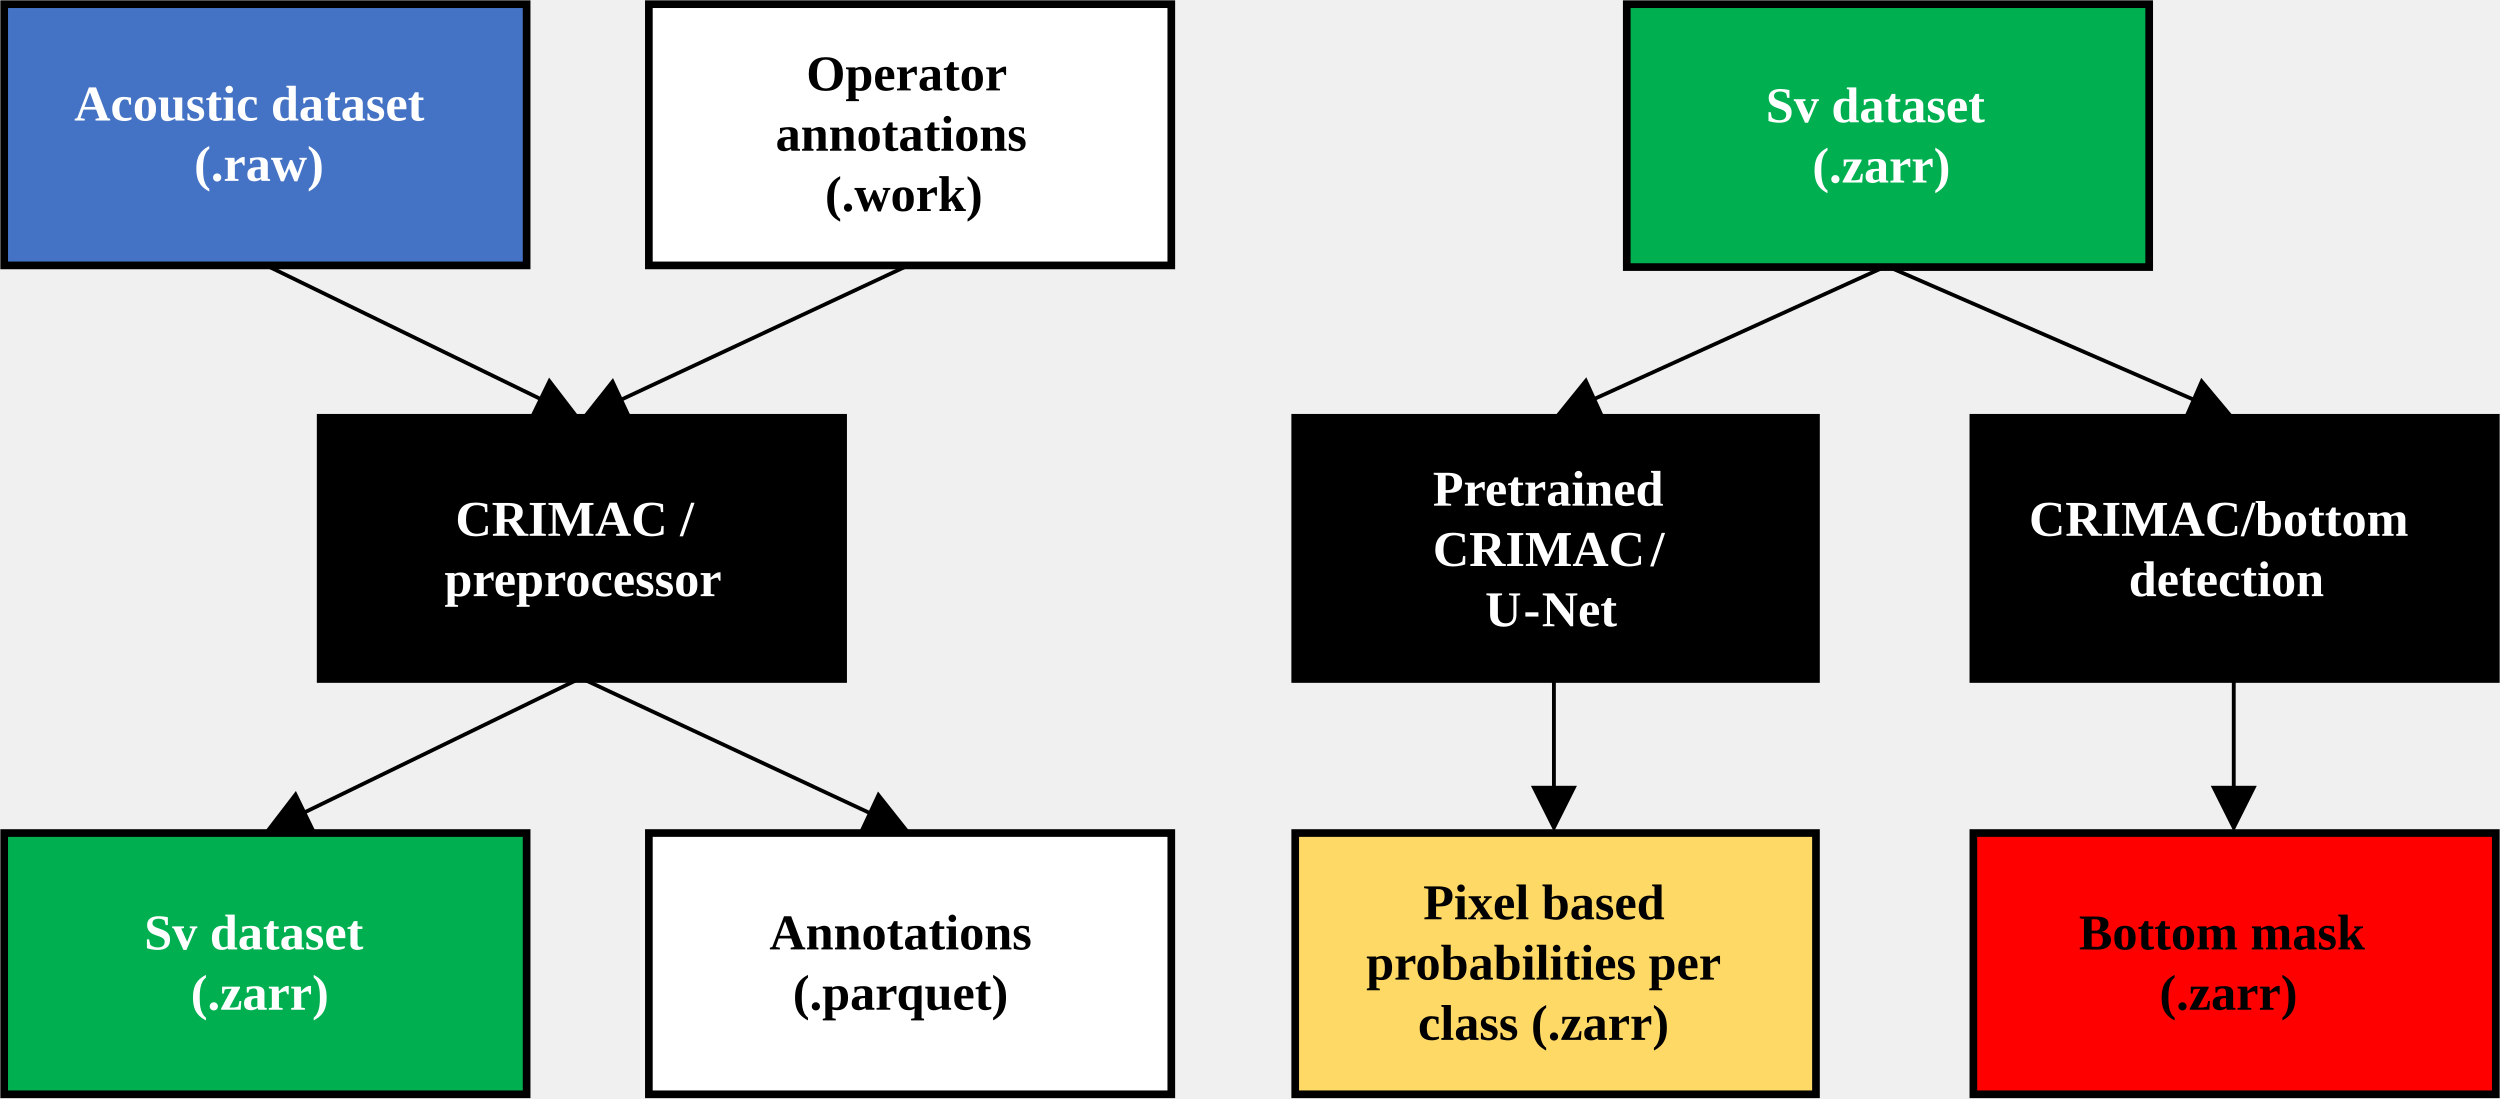
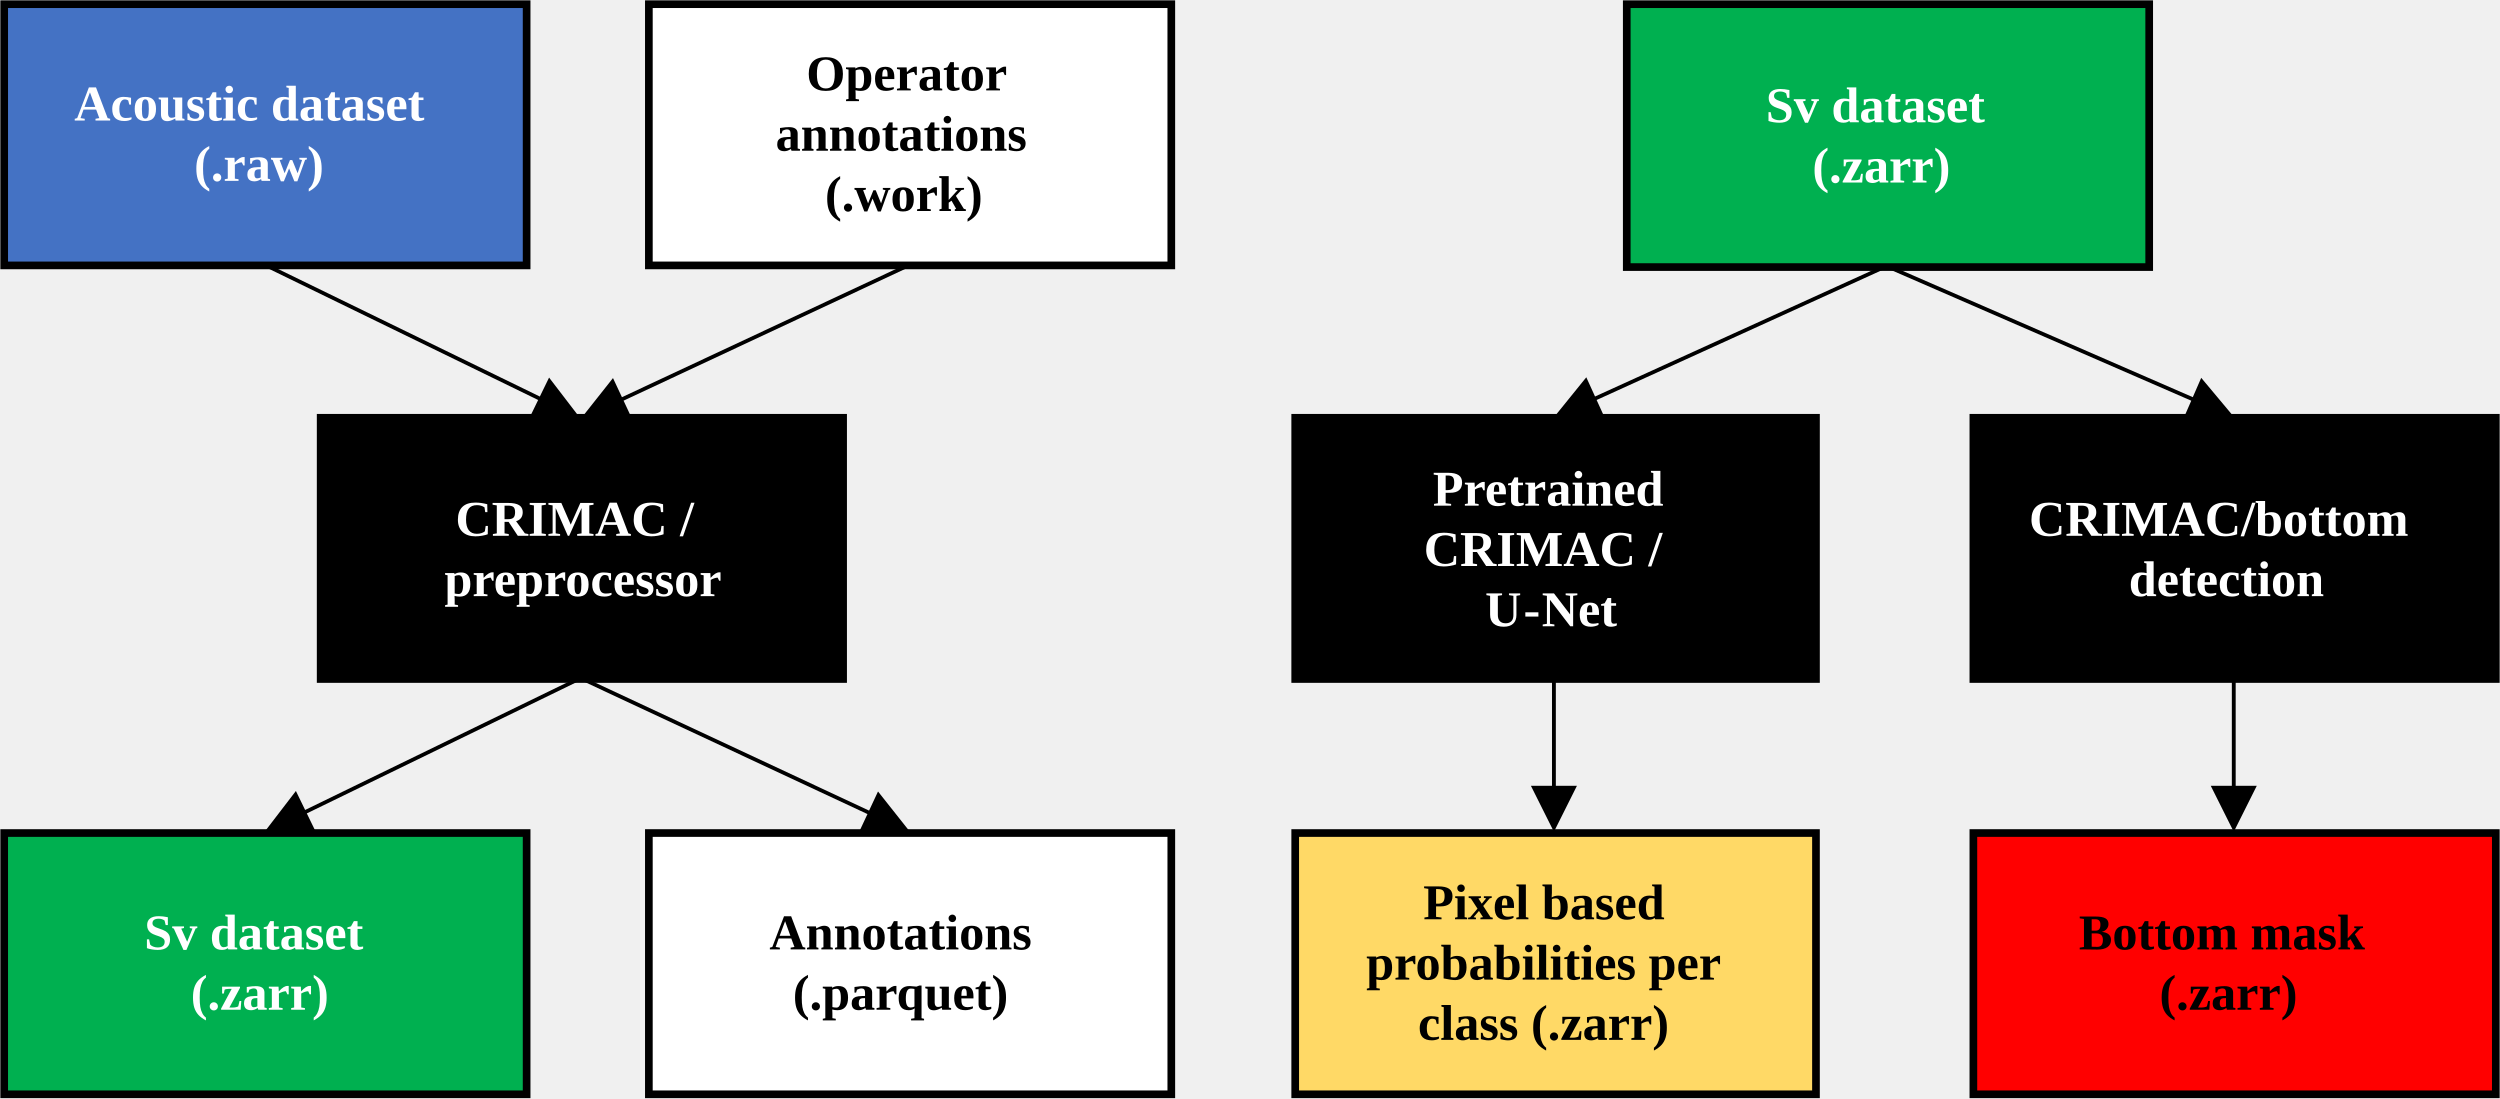
- <svg xmlns="http://www.w3.org/2000/svg" width="1493" height="656" overflow="hidden">
+ <svg xmlns="http://www.w3.org/2000/svg" width="1493" height="656" xml:space="preserve" overflow="hidden">
  <defs>
    <clipPath id="clip0">
      <rect x="998" y="239" width="1493" height="656" />
    </clipPath>
  </defs>
  <g clip-path="url(#clip0)" transform="translate(-998 -239)">
    <rect x="1771.5" y="736.5" width="311" height="156" stroke="#000000" stroke-width="4.583" stroke-miterlimit="8" fill="#FFD966" />
    <text font-family="LM Roman 10,LM Roman 10_MSFontService,sans-serif" font-weight="700" font-size="30" transform="matrix(1 0 0 1 1847.96 788)">Pixel based <tspan font-size="30" x="-34.077" y="36">probabilities per </tspan>
      <tspan font-size="30" x="-3.14" y="72">class (.zarr)</tspan>
    </text>
    <rect x="2176.5" y="736.5" width="312" height="156" stroke="#000000" stroke-width="4.583" stroke-miterlimit="8" fill="#FF0000" />
    <text font-family="LM Roman 10,LM Roman 10_MSFontService,sans-serif" font-weight="700" font-size="30" transform="matrix(1 0 0 1 2239.51 806)">Bottom mask<tspan font-size="30" x="48.125" y="36">(.zarr)</tspan>
    </text>
    <rect x="1771.5" y="488.5" width="311" height="156" stroke="#000000" stroke-width="4.583" stroke-miterlimit="8" />
-     <text fill="#FFFFFF" font-family="LM Roman 10,LM Roman 10_MSFontService,sans-serif" font-weight="700" font-size="30" transform="matrix(1 0 0 1 1853.7 541)">Pretrained<tspan font-size="30" x="0" y="36">CRIMAC</tspan>
-       <tspan font-size="30" x="130.052" y="36">/</tspan>
+     <text fill="#FFFFFF" font-family="LM Roman 10,LM Roman 10_MSFontService,sans-serif" font-weight="700" font-size="30" transform="matrix(1 0 0 1 1853.69 541)">Pretrained<tspan font-size="30" x="-5.431" y="36">CRIMAC /</tspan>
      <tspan font-size="30" x="31.235" y="72">U</tspan>
      <tspan font-size="30" x="54.152" y="72">-</tspan>
-       <tspan font-size="30" x="65.038" y="72">Net</tspan>
+       <tspan font-size="30" x="65.037" y="72">Net</tspan>
    </text>
    <rect x="1189.5" y="488.5" width="312" height="156" stroke="#000000" stroke-width="4.583" stroke-miterlimit="8" />
    <text fill="#FFFFFF" font-family="LM Roman 10,LM Roman 10_MSFontService,sans-serif" font-weight="700" font-size="30" transform="matrix(1 0 0 1 1269.99 559)">CRIMAC /<tspan font-size="30" x="-6.577" y="36">preprocessor</tspan>
    </text>
    <rect x="2176.5" y="488.5" width="312" height="156" stroke="#000000" stroke-width="4.583" stroke-miterlimit="8" />
    <text fill="#FFFFFF" font-family="LM Roman 10,LM Roman 10_MSFontService,sans-serif" font-weight="700" font-size="30" transform="matrix(1 0 0 1 2209.72 559)">CRIMAC/bottom<tspan font-size="30" x="59.583" y="36">detection</tspan>
    </text>
    <rect x="1969.5" y="241.5" width="312" height="157" stroke="#000000" stroke-width="4.583" stroke-miterlimit="8" fill="#00B050" />
    <text fill="#FFFFFF" font-family="LM Roman 10,LM Roman 10_MSFontService,sans-serif" font-weight="700" font-size="30" transform="matrix(1 0 0 1 2052.55 312)">Sv dataset  <tspan font-size="30" x="27.798" y="36">(.zarr)</tspan>
    </text>
    <path d="M0.475-1.043 177.895 79.686 176.946 81.772-0.475 1.043ZM178.944 66.315 198.28 90.22 167.554 91.346Z" transform="matrix(-1 0 0 1 2124.28 398)" />
    <path d="M2125.46 396.949 2311.74 478.024 2310.83 480.125 2124.54 399.051ZM2312.57 464.638 2332.3 488.22 2301.59 489.853Z" />
    <path d="M1927.15 644 1927.15 712.851 1924.85 712.851 1924.85 644ZM1939.75 708.268 1926 735.768 1912.25 708.268Z" />
    <path d="M2333.15 644 2333.15 712.851 2330.85 712.851 2330.85 644ZM2345.75 708.268 2332 735.768 2318.25 708.268Z" />
    <path d="M0.485-1.038 176.172 81.141 175.201 83.217-0.485 1.038ZM177.361 67.782 196.445 91.889 165.709 92.692Z" transform="matrix(-1 0 0 1 1541.44 397)" />
    <rect x="1000.5" y="241.5" width="312" height="156" stroke="#000000" stroke-width="4.583" stroke-miterlimit="8" fill="#4472C4" />
    <text fill="#FFFFFF" font-family="LM Roman 10,LM Roman 10_MSFontService,sans-serif" font-weight="700" font-size="30" transform="matrix(1 0 0 1 1042.33 311)">Acoustic dataset<tspan font-size="30" x="71.615" y="36">(.raw)</tspan>
    </text>
    <rect x="1385.5" y="241.5" width="312" height="156" stroke="#000000" stroke-width="4.583" stroke-miterlimit="8" fill="#FFFFFF" />
    <text font-family="LM Roman 10,LM Roman 10_MSFontService,sans-serif" font-weight="700" font-size="30" transform="matrix(1 0 0 1 1479.52 293)">Operator <tspan font-size="30" x="-18.333" y="36">annotations</tspan>
      <tspan font-size="30" x="11.183" y="72">(.work)</tspan>
    </text>
    <path d="M1156.5 395.97 1324.51 477.822 1323.51 479.882 1155.5 398.03ZM1325.91 464.484 1344.61 488.889 1313.87 489.206Z" />
    <rect x="1000.5" y="736.5" width="312" height="156" stroke="#000000" stroke-width="4.583" stroke-miterlimit="8" fill="#00B050" />
    <text fill="#FFFFFF" font-family="LM Roman 10,LM Roman 10_MSFontService,sans-serif" font-weight="700" font-size="30" transform="matrix(1 0 0 1 1084.15 806)">Sv dataset<tspan font-size="30" x="27.798" y="36">(.zarr)</tspan>
    </text>
    <rect x="1385.5" y="736.5" width="312" height="156" stroke="#000000" stroke-width="4.583" stroke-miterlimit="8" fill="#FFFFFF" />
    <text font-family="LM Roman 10,LM Roman 10_MSFontService,sans-serif" font-weight="700" font-size="30" transform="matrix(1 0 0 1 1457.47 806)">Annotations<tspan font-size="30" x="14.025" y="36">(.parquet)</tspan>
    </text>
    <path d="M0.501-1.03 168.508 80.712 167.506 82.772-0.501 1.03ZM169.901 67.373 188.614 91.768 157.87 92.101Z" transform="matrix(-1 0 0 1 1344.61 644)" />
    <path d="M1345.49 642.962 1521.17 725.03 1520.2 727.107 1344.52 645.038ZM1522.35 711.671 1541.44 735.768 1510.71 736.586Z" />
  </g>
</svg>
